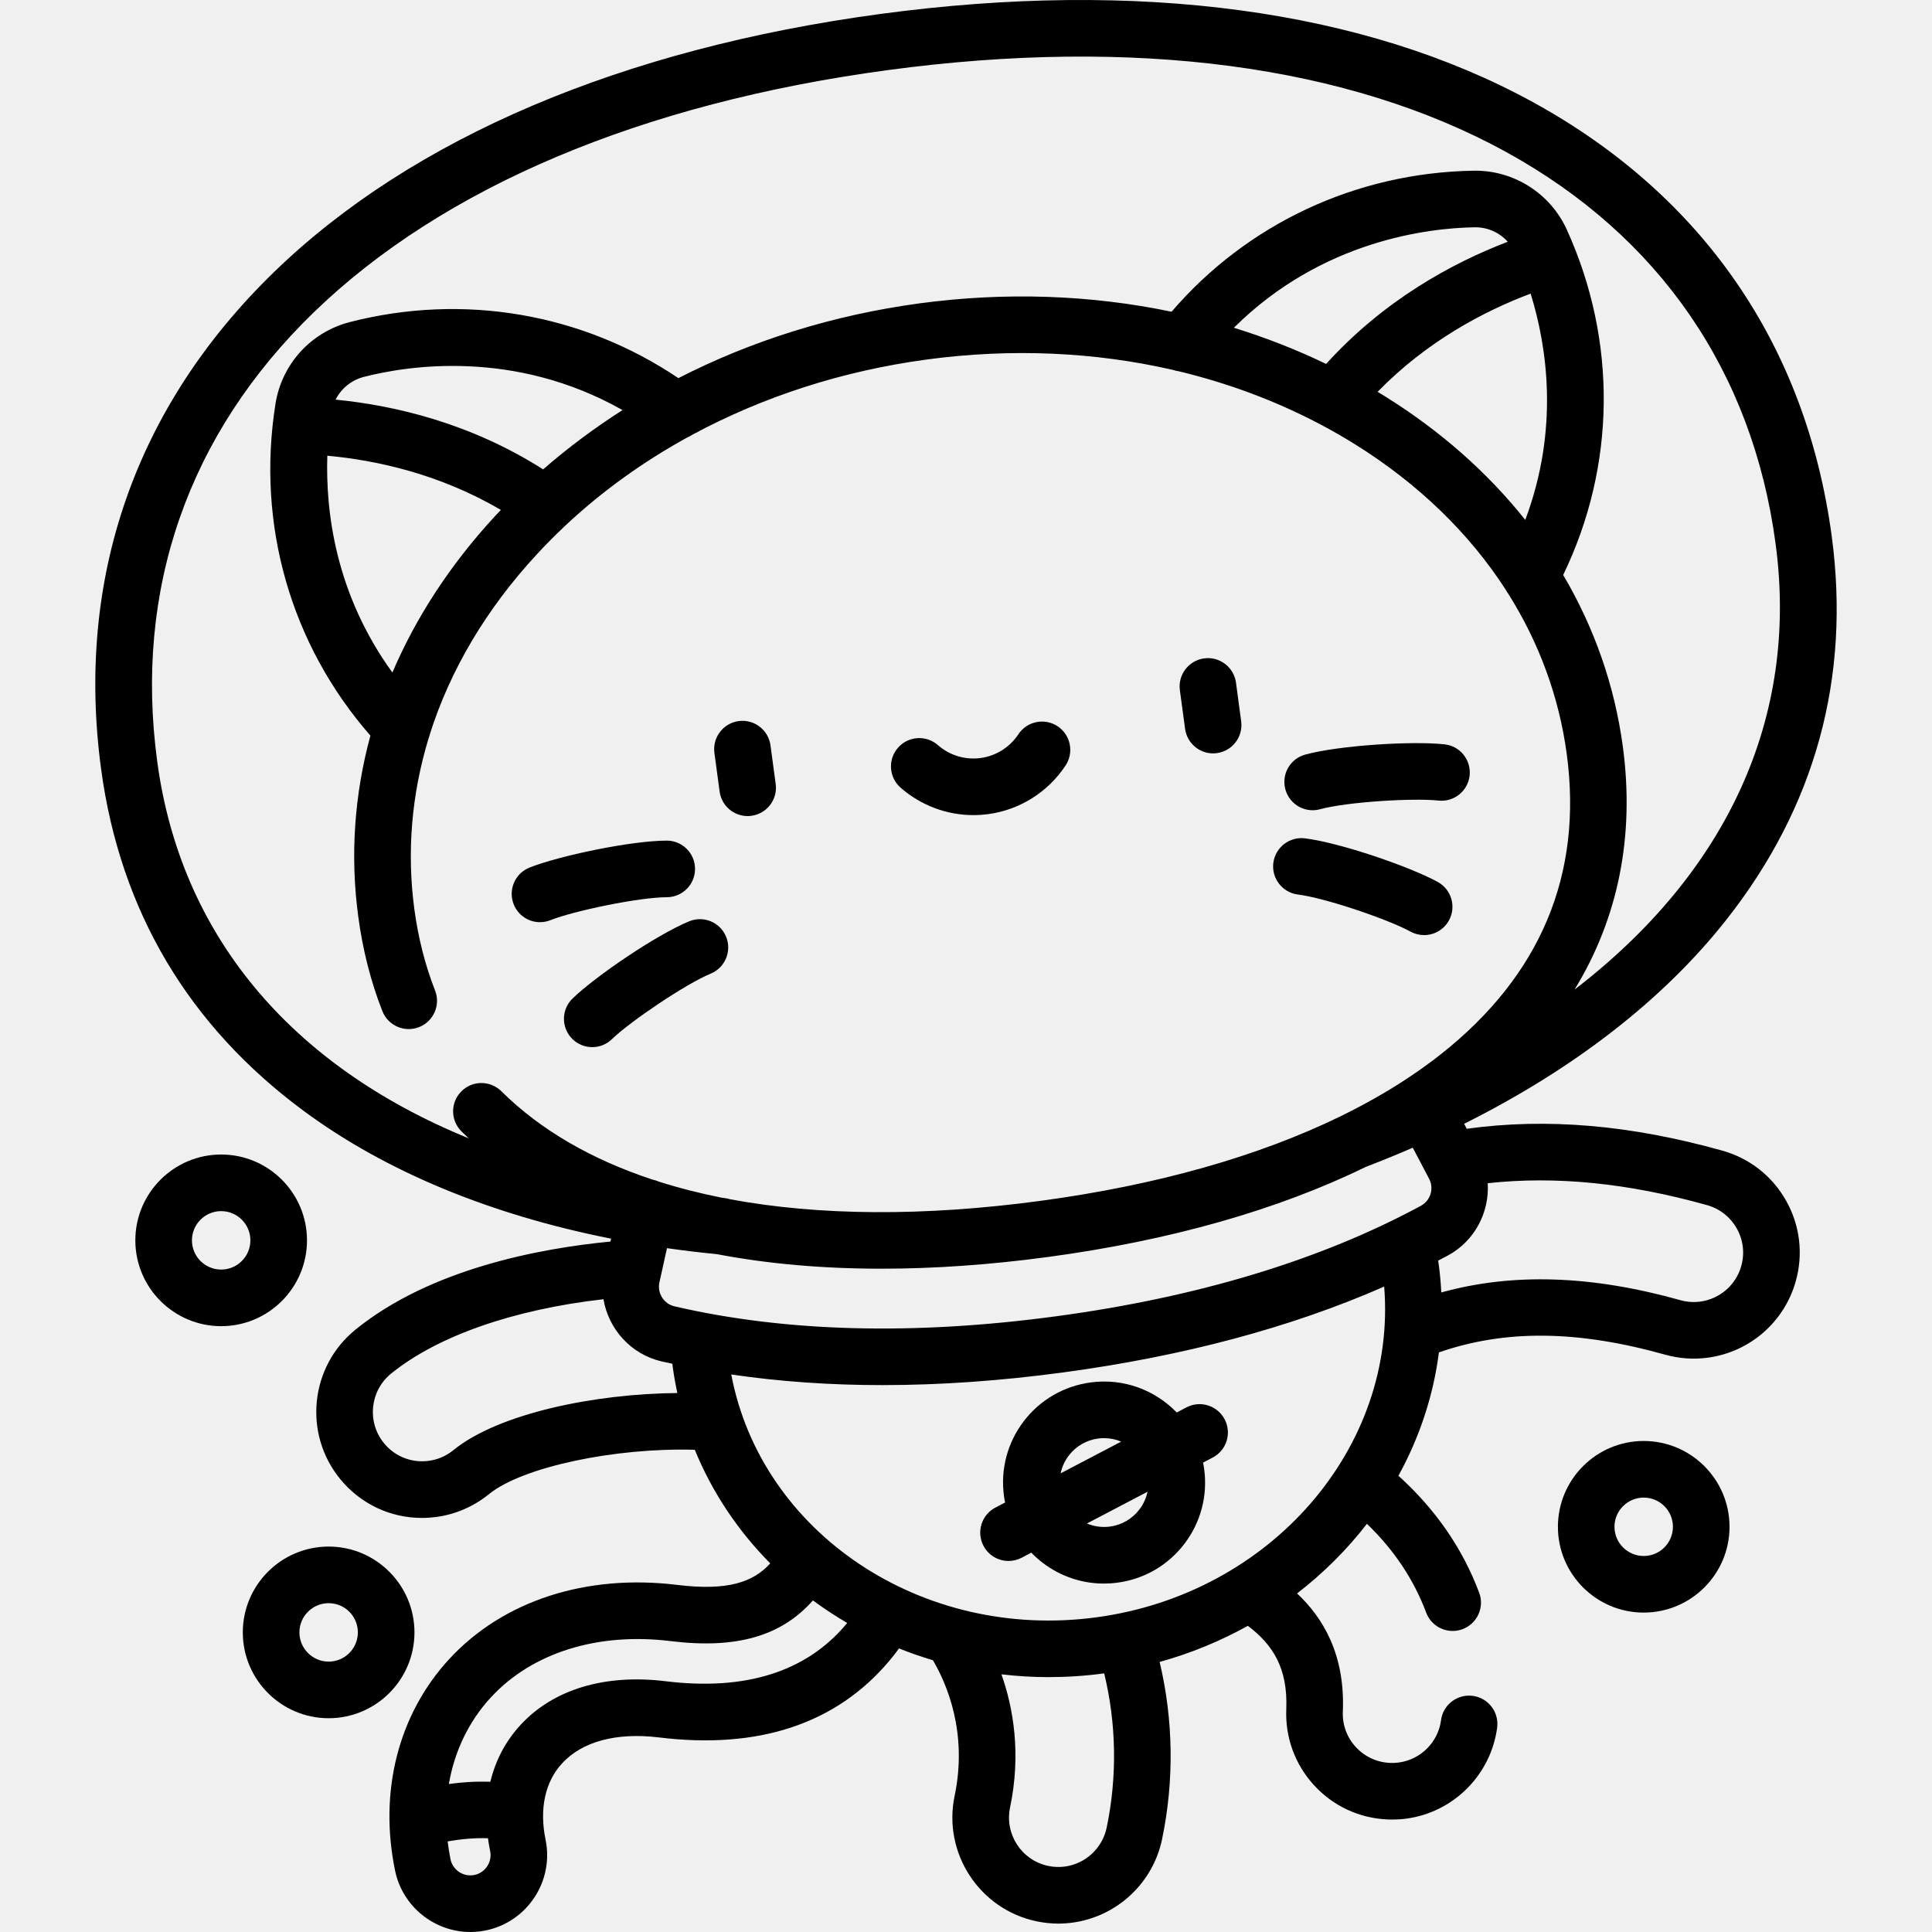
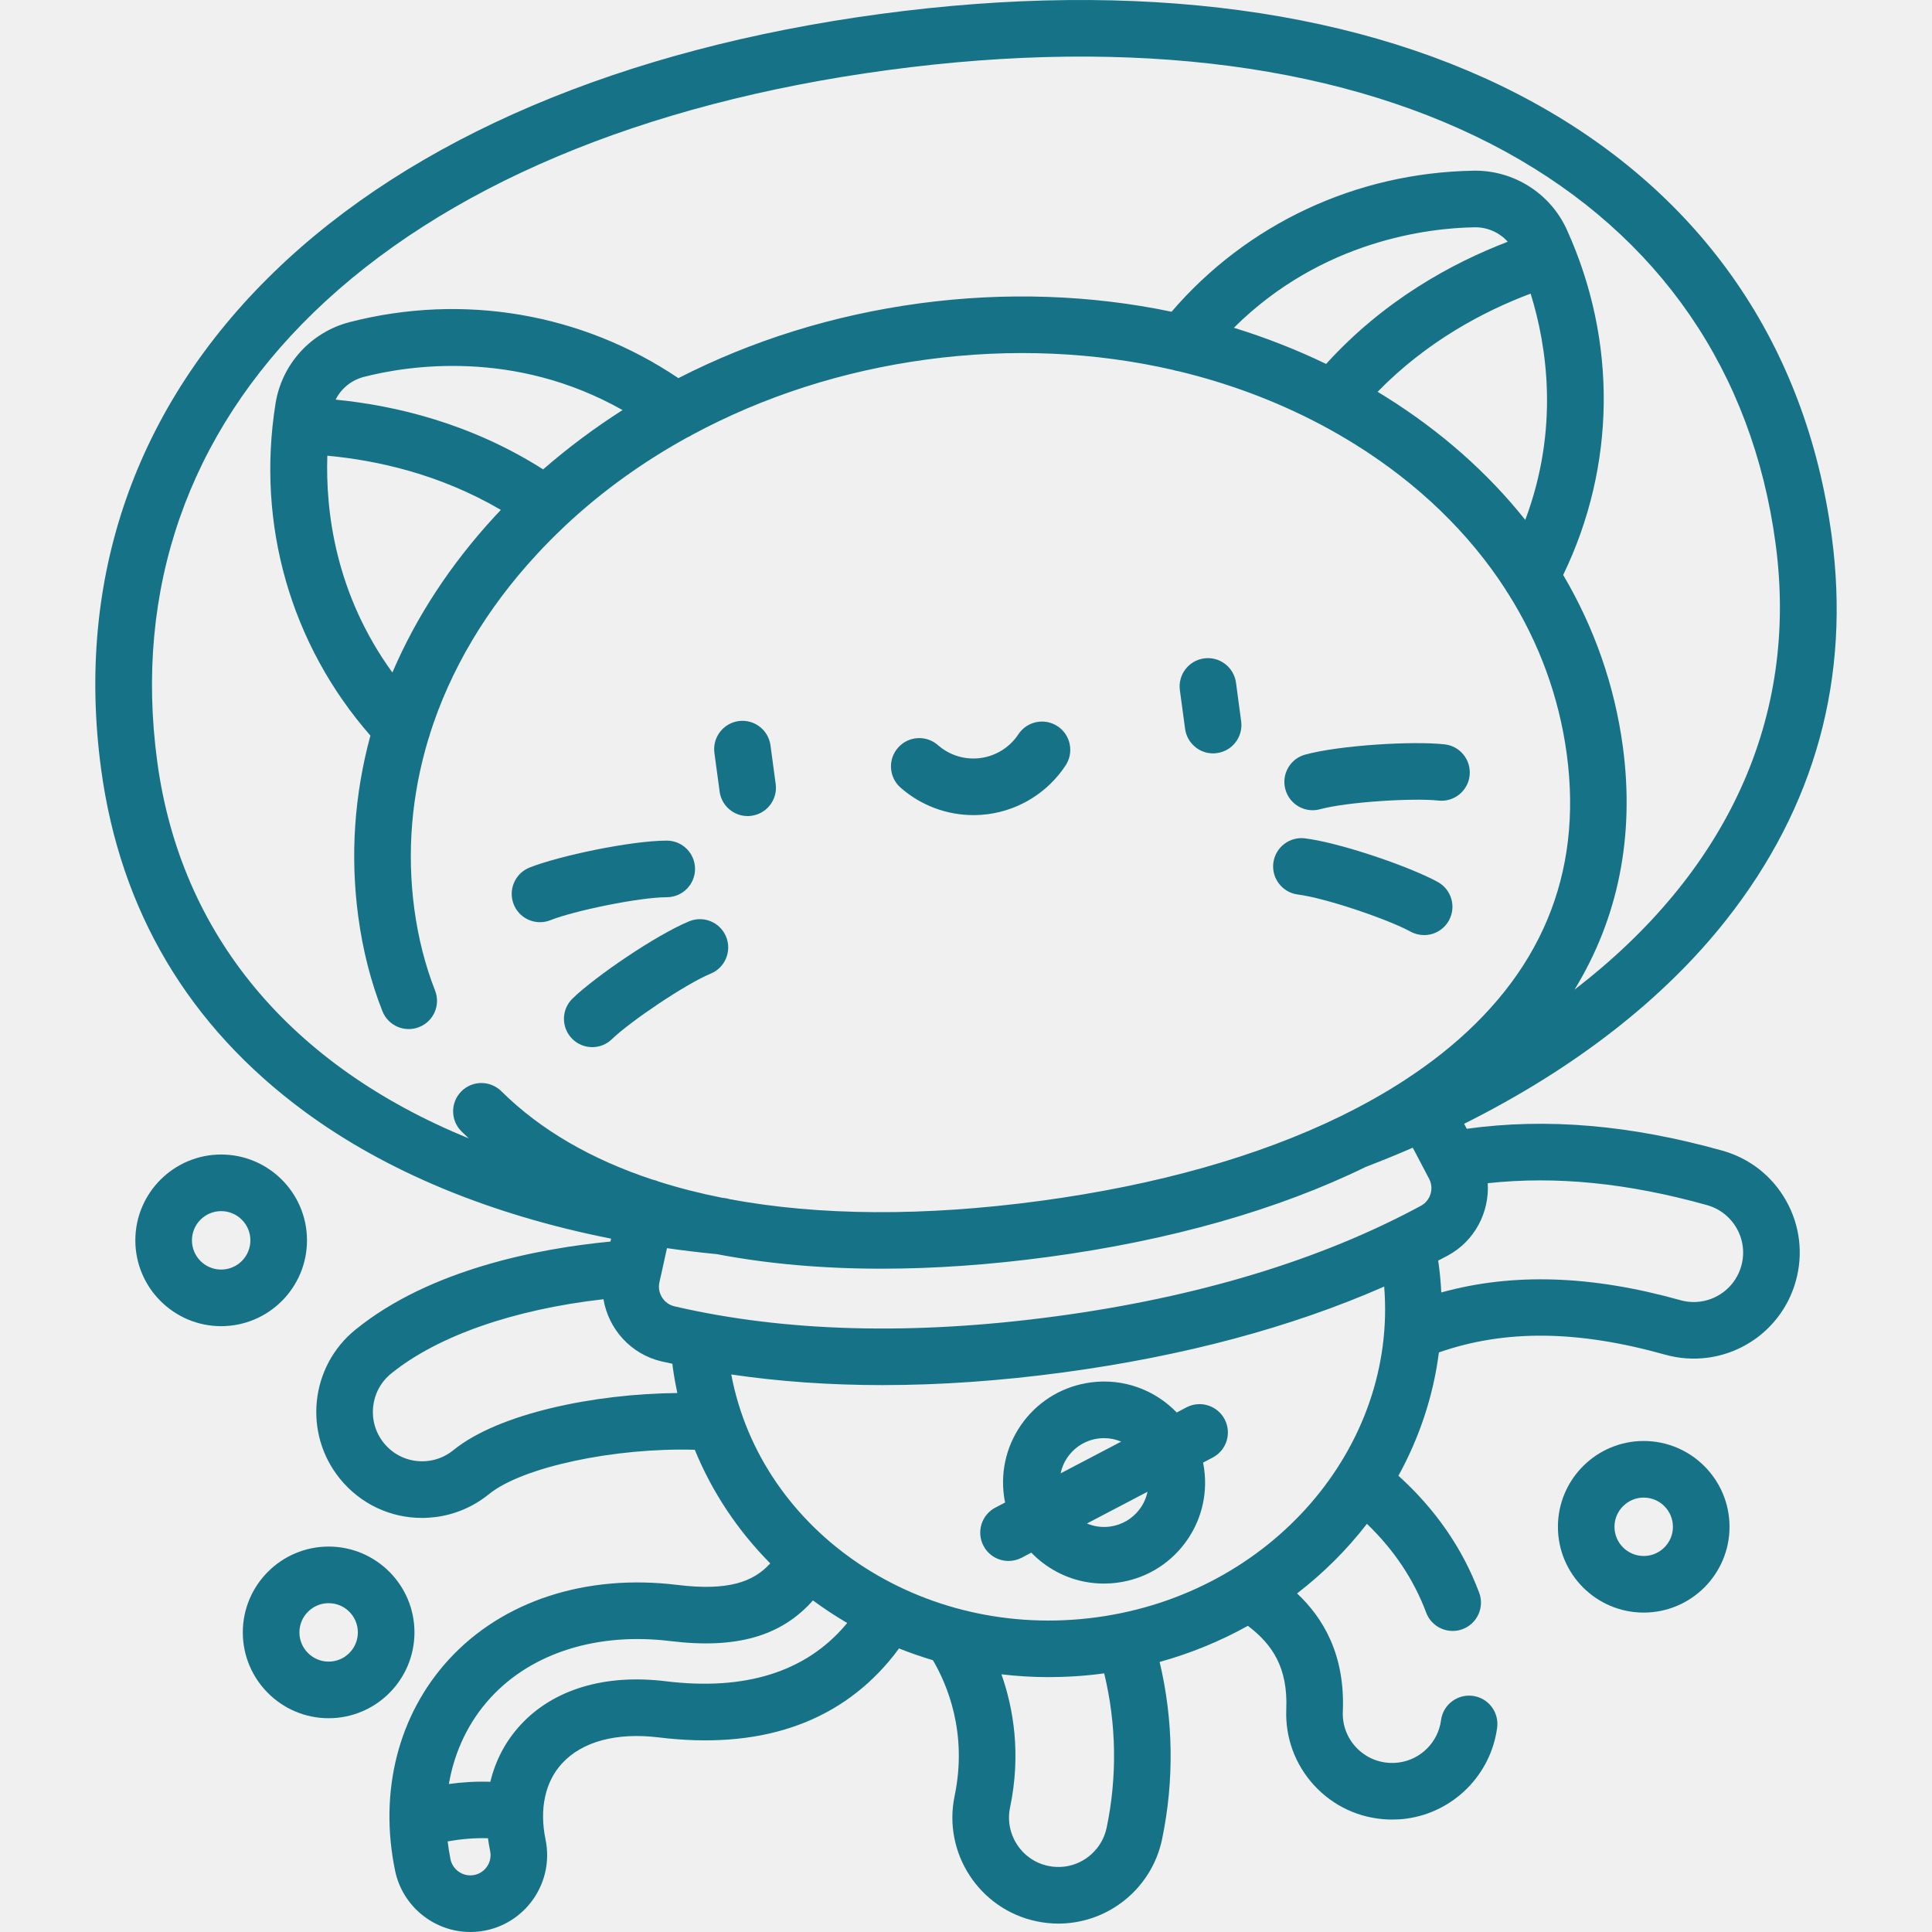
<svg xmlns="http://www.w3.org/2000/svg" width="40" height="40" viewBox="0 0 40 40" fill="none">
  <g clip-path="url(#clip0)">
-     <path d="M27.177 16.775C27.228 16.775 27.279 16.768 27.331 16.754C27.889 16.602 29.267 16.518 29.779 16.575C30.101 16.611 30.391 16.379 30.427 16.058C30.462 15.736 30.231 15.446 29.909 15.411C29.258 15.338 27.742 15.428 27.023 15.623C26.711 15.708 26.527 16.03 26.612 16.342C26.683 16.603 26.919 16.775 27.177 16.775Z" fill="black" />
-     <path d="M34.031 29.834C33.051 29.834 32.255 30.631 32.255 31.611C32.255 32.59 33.051 33.387 34.031 33.387C35.011 33.387 35.808 32.59 35.808 31.611C35.808 30.631 35.011 29.834 34.031 29.834ZM34.031 32.215C33.698 32.215 33.426 31.944 33.426 31.61C33.426 31.277 33.698 31.006 34.031 31.006C34.365 31.006 34.636 31.277 34.636 31.61C34.636 31.944 34.365 32.215 34.031 32.215Z" fill="black" />
-     <path d="M6.804 32.02C5.824 32.02 5.027 32.817 5.027 33.797C5.027 34.777 5.825 35.574 6.804 35.574C7.784 35.574 8.581 34.777 8.581 33.797C8.581 32.817 7.784 32.02 6.804 32.02ZM6.804 34.402C6.471 34.402 6.199 34.13 6.199 33.797C6.199 33.463 6.471 33.192 6.804 33.192C7.138 33.192 7.409 33.463 7.409 33.797C7.409 34.13 7.138 34.402 6.804 34.402Z" fill="black" />
-     <path d="M6.356 25.68C6.356 24.7 5.559 23.903 4.579 23.903C3.599 23.903 2.802 24.7 2.802 25.68C2.802 26.66 3.599 27.457 4.579 27.457C5.559 27.457 6.356 26.66 6.356 25.68ZM4.579 26.285C4.245 26.285 3.974 26.014 3.974 25.68C3.974 25.346 4.245 25.075 4.579 25.075C4.912 25.075 5.184 25.346 5.184 25.68C5.184 26.014 4.912 26.285 4.579 26.285Z" fill="black" />
-     <path d="M18.646 16.308C19.066 16.676 19.603 16.876 20.154 16.876C20.256 16.876 20.357 16.869 20.459 16.856C21.114 16.767 21.698 16.4 22.062 15.848C22.24 15.578 22.166 15.214 21.896 15.036C21.626 14.858 21.262 14.932 21.084 15.203C20.906 15.472 20.621 15.651 20.302 15.694C19.984 15.737 19.661 15.64 19.419 15.427C19.175 15.213 18.805 15.238 18.592 15.481C18.378 15.724 18.403 16.095 18.646 16.308Z" fill="black" />
-     <path d="M15.032 19.391C14.908 19.093 14.566 18.951 14.267 19.075C13.579 19.36 12.325 20.217 11.854 20.673C11.622 20.898 11.616 21.269 11.841 21.502C11.956 21.62 12.109 21.68 12.262 21.68C12.409 21.68 12.556 21.625 12.67 21.514C13.04 21.155 14.182 20.379 14.716 20.157C15.015 20.033 15.156 19.69 15.032 19.391Z" fill="black" />
-     <path d="M26.871 18.52C27.445 18.592 28.751 19.039 29.203 19.288C29.293 19.337 29.389 19.36 29.485 19.36C29.692 19.36 29.892 19.25 29.999 19.056C30.155 18.772 30.051 18.416 29.767 18.26C29.193 17.945 27.757 17.45 27.018 17.357C26.698 17.317 26.404 17.544 26.363 17.865C26.323 18.186 26.55 18.479 26.871 18.52Z" fill="black" />
-     <path d="M35.66 23.823C33.758 23.29 32.022 23.142 30.368 23.37L30.313 23.267C32.587 22.131 34.441 20.694 35.741 19.044C37.584 16.706 38.318 14.032 37.923 11.095C37.391 7.148 35.253 4.043 31.74 2.116C28.249 0.2 23.576 -0.431 18.227 0.289C12.879 1.01 8.54 2.855 5.68 5.626C2.802 8.414 1.562 11.975 2.093 15.921C2.489 18.858 3.904 21.243 6.301 23.01C7.991 24.256 10.159 25.152 12.652 25.645L12.639 25.705C11.183 25.845 8.909 26.268 7.357 27.531C6.418 28.294 6.276 29.678 7.039 30.617C7.461 31.136 8.079 31.427 8.735 31.427C8.835 31.427 8.935 31.42 9.035 31.407C9.434 31.353 9.811 31.189 10.124 30.934C10.818 30.37 12.736 29.968 14.385 30.016C14.746 30.901 15.281 31.695 15.947 32.368C15.598 32.754 15.072 32.942 14.024 32.814C12.134 32.582 10.411 33.143 9.298 34.352C8.248 35.493 7.84 37.089 8.18 38.731C8.334 39.476 8.996 40 9.738 40C9.808 40 9.878 39.995 9.949 39.986C9.986 39.981 10.023 39.974 10.06 39.967C10.918 39.789 11.473 38.946 11.295 38.087C11.164 37.451 11.285 36.89 11.638 36.508C12.055 36.055 12.765 35.865 13.638 35.971C15.7 36.224 17.303 35.694 18.403 34.397C18.476 34.312 18.545 34.222 18.613 34.129C18.842 34.221 19.076 34.302 19.315 34.373C19.606 34.868 20.038 35.873 19.764 37.184C19.517 38.367 20.279 39.532 21.463 39.779C21.612 39.81 21.762 39.826 21.913 39.826C22.01 39.826 22.108 39.819 22.204 39.806C23.124 39.682 23.869 38.989 24.059 38.081C24.313 36.864 24.294 35.608 24.009 34.409C24.657 34.229 25.27 33.975 25.836 33.661C26.349 34.05 26.666 34.533 26.631 35.388C26.607 35.974 26.812 36.533 27.209 36.965C27.605 37.395 28.146 37.646 28.732 37.67C28.762 37.672 28.793 37.672 28.823 37.672C28.922 37.672 29.02 37.666 29.117 37.653C30.094 37.521 30.867 36.746 30.997 35.769C31.039 35.448 30.814 35.154 30.493 35.111C30.172 35.069 29.877 35.294 29.835 35.615C29.775 36.07 29.415 36.43 28.961 36.491C28.901 36.499 28.841 36.502 28.78 36.499C28.508 36.488 28.256 36.371 28.071 36.171C27.886 35.97 27.79 35.709 27.802 35.437C27.851 34.247 27.388 33.493 26.855 32.99C27.402 32.568 27.888 32.083 28.301 31.549C28.86 32.087 29.271 32.703 29.527 33.386C29.615 33.622 29.838 33.767 30.076 33.767C30.144 33.767 30.213 33.755 30.281 33.73C30.584 33.616 30.738 33.279 30.625 32.976C30.282 32.06 29.721 31.248 28.953 30.554C29.387 29.764 29.676 28.901 29.791 28C31.164 27.523 32.663 27.539 34.475 28.047C34.766 28.128 35.063 28.149 35.36 28.109C36.228 27.992 36.943 27.371 37.179 26.527C37.338 25.963 37.267 25.371 36.98 24.86C36.693 24.349 36.224 23.981 35.66 23.823ZM10.38 22.593C10.15 22.365 9.779 22.366 9.551 22.596C9.323 22.826 9.325 23.197 9.555 23.425C9.604 23.473 9.654 23.521 9.704 23.568C6.018 22.063 3.739 19.362 3.255 15.765C2.775 12.202 3.896 8.987 6.495 6.468C9.174 3.872 13.285 2.137 18.384 1.451C23.483 0.764 27.906 1.349 31.176 3.143C34.35 4.885 36.282 7.688 36.761 11.252C37.246 14.852 35.76 18.061 32.599 20.489C33.504 19.011 33.848 17.31 33.599 15.456C33.428 14.191 33.008 12.995 32.364 11.904C33.454 9.649 33.487 7.064 32.44 4.756C32.097 4 31.336 3.52 30.509 3.534C28.077 3.575 25.819 4.634 24.256 6.454C22.586 6.105 20.817 6.041 19.035 6.281C17.252 6.522 15.563 7.051 14.045 7.829C12.056 6.488 9.599 6.063 7.243 6.668C6.438 6.875 5.834 7.538 5.704 8.358C5.305 10.86 6.02 13.345 7.669 15.23C7.336 16.453 7.247 17.718 7.418 18.982C7.511 19.674 7.679 20.331 7.917 20.935C8.036 21.236 8.376 21.384 8.677 21.265C8.978 21.147 9.126 20.806 9.007 20.505C8.804 19.989 8.66 19.424 8.579 18.826C8.419 17.639 8.522 16.449 8.869 15.301C8.882 15.269 8.892 15.236 8.899 15.203C9.317 13.881 10.06 12.618 11.107 11.485C11.29 11.286 11.48 11.094 11.678 10.908C11.685 10.902 11.691 10.895 11.698 10.888C12.451 10.181 13.303 9.567 14.231 9.056C14.266 9.042 14.3 9.023 14.332 9.002C15.795 8.213 17.443 7.678 19.191 7.443C20.94 7.207 22.671 7.287 24.291 7.66C24.327 7.673 24.364 7.681 24.402 7.686C25.425 7.932 26.403 8.296 27.311 8.773C27.317 8.777 27.323 8.779 27.329 8.782C27.577 8.913 27.82 9.053 28.058 9.201C29.366 10.017 30.418 11.039 31.17 12.203C31.186 12.233 31.204 12.262 31.225 12.29C31.864 13.304 32.278 14.425 32.438 15.612C32.773 18.104 31.897 20.194 29.834 21.825C29.605 22.006 29.362 22.179 29.107 22.347C29.103 22.349 29.099 22.352 29.095 22.355C28.695 22.616 28.264 22.86 27.803 23.087C27.79 23.093 27.778 23.1 27.766 23.106C26.06 23.94 23.951 24.538 21.538 24.863C19.123 25.188 16.956 25.171 15.114 24.829C15.074 24.816 15.032 24.807 14.989 24.803C14.978 24.802 14.968 24.801 14.957 24.8C14.495 24.708 14.055 24.596 13.637 24.463C13.601 24.447 13.563 24.434 13.522 24.425C13.518 24.424 13.514 24.424 13.511 24.423C12.242 24.004 11.185 23.391 10.38 22.593ZM31.69 6.079C32.03 7.174 32.287 8.878 31.579 10.764C30.804 9.79 29.83 8.925 28.677 8.207C28.626 8.175 28.574 8.144 28.522 8.112C29.543 7.065 30.72 6.444 31.69 6.079ZM27.456 7.535C26.843 7.239 26.204 6.989 25.546 6.786C27.374 4.969 29.592 4.721 30.528 4.706C30.793 4.7 31.043 4.813 31.217 5.005C30.059 5.448 28.651 6.217 27.456 7.535ZM6.948 8.274C7.064 8.044 7.275 7.87 7.534 7.803C8.441 7.57 10.645 7.222 12.889 8.49C12.308 8.861 11.758 9.271 11.245 9.718C9.744 8.763 8.182 8.395 6.948 8.274ZM10.37 10.557C10.328 10.601 10.286 10.645 10.245 10.69C9.324 11.688 8.613 12.779 8.124 13.924C6.941 12.293 6.739 10.581 6.777 9.435C7.809 9.53 9.108 9.818 10.37 10.557ZM9.385 30.025C9.239 30.144 9.064 30.22 8.878 30.245C8.522 30.293 8.174 30.156 7.948 29.877C7.593 29.44 7.659 28.796 8.096 28.44C9.056 27.66 10.635 27.11 12.494 26.899C12.597 27.513 13.058 28.038 13.699 28.187C13.772 28.204 13.847 28.219 13.921 28.235C13.924 28.258 13.926 28.282 13.929 28.306C13.953 28.487 13.986 28.665 14.024 28.841C12.329 28.855 10.33 29.257 9.385 30.025ZM9.822 38.819C9.812 38.821 9.802 38.823 9.792 38.824C9.576 38.853 9.372 38.708 9.327 38.494C9.302 38.37 9.283 38.247 9.268 38.124C9.534 38.077 9.824 38.049 10.103 38.059C10.115 38.147 10.129 38.235 10.148 38.324C10.194 38.551 10.048 38.773 9.822 38.819ZM17.509 33.64C16.681 34.617 15.426 35.01 13.78 34.808C12.522 34.654 11.455 34.976 10.776 35.714C10.468 36.048 10.258 36.447 10.152 36.89C9.846 36.878 9.551 36.9 9.293 36.936C9.41 36.259 9.703 35.642 10.16 35.146C11.014 34.218 12.371 33.792 13.882 33.977C15.236 34.143 16.172 33.881 16.831 33.135C17.058 33.303 17.295 33.458 17.54 33.602C17.529 33.614 17.52 33.627 17.509 33.64ZM22.912 37.841C22.823 38.264 22.476 38.587 22.048 38.645C21.934 38.66 21.817 38.656 21.703 38.632C21.151 38.517 20.797 37.975 20.912 37.423C21.144 36.312 20.981 35.367 20.734 34.665C21.054 34.703 21.379 34.723 21.709 34.723C22.086 34.723 22.47 34.698 22.855 34.646C22.857 34.646 22.859 34.645 22.861 34.645C23.114 35.687 23.133 36.782 22.912 37.841ZM22.699 33.485C19.079 33.973 15.76 31.735 15.14 28.457C16.132 28.603 17.174 28.677 18.265 28.677C19.46 28.677 20.713 28.59 22.016 28.414C24.508 28.078 26.735 27.482 28.658 26.637C28.927 29.962 26.318 32.997 22.699 33.485ZM29.419 24.964C27.346 26.086 24.802 26.857 21.86 27.253C18.917 27.649 16.26 27.579 13.964 27.046C13.743 26.994 13.604 26.772 13.652 26.551L13.688 26.39C13.688 26.389 13.688 26.388 13.689 26.387L13.809 25.842C14.148 25.89 14.493 25.932 14.842 25.966C15.891 26.166 17.031 26.267 18.252 26.267C19.339 26.267 20.49 26.187 21.694 26.025C24.226 25.684 26.456 25.049 28.278 24.159C28.608 24.032 28.933 23.9 29.25 23.762L29.524 24.283C29.525 24.284 29.526 24.285 29.526 24.287L29.588 24.405C29.694 24.605 29.618 24.856 29.419 24.964ZM36.051 26.211C35.941 26.604 35.608 26.893 35.203 26.948C35.066 26.966 34.927 26.957 34.792 26.919C32.947 26.402 31.319 26.349 29.84 26.759C29.831 26.564 29.813 26.367 29.786 26.169C29.783 26.146 29.779 26.123 29.775 26.1C29.842 26.064 29.91 26.03 29.977 25.994C30.535 25.692 30.839 25.096 30.802 24.497C32.214 24.343 33.706 24.493 35.343 24.951C35.606 25.025 35.824 25.197 35.958 25.434C36.092 25.672 36.125 25.948 36.051 26.211Z" fill="black" />
-     <path d="M24.564 29.138L24.363 29.244C23.917 28.781 23.264 28.529 22.579 28.622C22.026 28.697 21.534 28.982 21.195 29.426C20.857 29.87 20.711 30.42 20.786 30.974C20.792 31.019 20.8 31.064 20.809 31.108L20.608 31.213C20.322 31.363 20.211 31.717 20.362 32.004C20.466 32.204 20.67 32.318 20.881 32.318C20.973 32.318 21.066 32.296 21.153 32.251L21.352 32.146C21.426 32.222 21.505 32.293 21.59 32.358C21.959 32.638 22.399 32.786 22.854 32.786C22.948 32.786 23.043 32.78 23.138 32.767C23.691 32.693 24.183 32.407 24.522 31.963C24.86 31.519 25.006 30.969 24.931 30.416C24.925 30.37 24.917 30.326 24.908 30.282L25.109 30.176C25.395 30.026 25.506 29.672 25.355 29.385C25.205 29.099 24.851 28.988 24.564 29.138ZM22.127 30.137C22.276 29.942 22.492 29.816 22.736 29.783C22.777 29.778 22.818 29.775 22.859 29.775C22.983 29.775 23.103 29.801 23.213 29.847L21.959 30.504C21.987 30.372 22.043 30.247 22.127 30.137ZM23.59 31.252C23.441 31.447 23.225 31.573 22.981 31.606C22.816 31.628 22.653 31.605 22.504 31.542L23.758 30.885C23.73 31.017 23.674 31.142 23.59 31.252Z" fill="black" />
-     <path d="M14.39 17.988C14.389 17.665 14.127 17.404 13.804 17.404H13.802C13.058 17.406 11.572 17.72 10.963 17.962C10.663 18.082 10.516 18.423 10.636 18.724C10.727 18.953 10.947 19.093 11.18 19.093C11.252 19.093 11.326 19.079 11.397 19.051C11.876 18.86 13.227 18.577 13.805 18.576C14.129 18.575 14.391 18.312 14.39 17.988Z" fill="black" />
-     <path d="M24.536 15.09C24.576 15.384 24.827 15.598 25.116 15.598C25.142 15.598 25.168 15.596 25.195 15.592C25.515 15.549 25.74 15.254 25.697 14.934L25.59 14.134C25.546 13.813 25.251 13.588 24.931 13.631C24.61 13.674 24.385 13.969 24.428 14.29L24.536 15.09Z" fill="black" />
-     <path d="M14.899 16.388C14.938 16.682 15.19 16.896 15.479 16.896C15.505 16.896 15.531 16.894 15.558 16.89C15.878 16.847 16.103 16.552 16.06 16.232L15.952 15.432C15.909 15.111 15.614 14.886 15.293 14.929C14.973 14.973 14.748 15.268 14.791 15.588L14.899 16.388Z" fill="black" />
+     <path d="M27.177 16.775C27.228 16.775 27.279 16.768 27.331 16.754C27.889 16.602 29.267 16.518 29.779 16.575C30.101 16.611 30.391 16.379 30.427 16.058C30.462 15.736 30.231 15.446 29.909 15.411C29.258 15.338 27.742 15.428 27.023 15.623C26.711 15.708 26.527 16.03 26.612 16.342C26.683 16.603 26.919 16.775 27.177 16.775Z" fill="#167387" />
+     <path d="M34.031 29.834C33.051 29.834 32.255 30.631 32.255 31.611C32.255 32.59 33.051 33.387 34.031 33.387C35.011 33.387 35.808 32.59 35.808 31.611C35.808 30.631 35.011 29.834 34.031 29.834ZM34.031 32.215C33.698 32.215 33.426 31.944 33.426 31.611C33.426 31.277 33.698 31.006 34.031 31.006C34.365 31.006 34.636 31.277 34.636 31.611C34.636 31.944 34.365 32.215 34.031 32.215Z" fill="#167387" />
+     <path d="M6.804 32.02C5.824 32.02 5.027 32.817 5.027 33.797C5.027 34.777 5.825 35.574 6.804 35.574C7.784 35.574 8.581 34.777 8.581 33.797C8.581 32.817 7.784 32.02 6.804 32.02ZM6.804 34.402C6.471 34.402 6.199 34.13 6.199 33.797C6.199 33.463 6.471 33.192 6.804 33.192C7.138 33.192 7.409 33.463 7.409 33.797C7.409 34.13 7.138 34.402 6.804 34.402Z" fill="#167387" />
+     <path d="M6.356 25.68C6.356 24.7 5.559 23.903 4.579 23.903C3.599 23.903 2.802 24.7 2.802 25.68C2.802 26.66 3.599 27.457 4.579 27.457C5.559 27.457 6.356 26.66 6.356 25.68ZM4.579 26.285C4.245 26.285 3.974 26.014 3.974 25.68C3.974 25.346 4.245 25.075 4.579 25.075C4.912 25.075 5.184 25.346 5.184 25.68C5.184 26.014 4.912 26.285 4.579 26.285Z" fill="#167387" />
+     <path d="M18.646 16.308C19.066 16.677 19.603 16.876 20.154 16.876C20.256 16.876 20.357 16.869 20.459 16.856C21.114 16.767 21.698 16.4 22.062 15.848C22.24 15.578 22.166 15.214 21.896 15.036C21.626 14.858 21.262 14.932 21.084 15.203C20.906 15.472 20.621 15.651 20.302 15.694C19.984 15.737 19.661 15.64 19.419 15.427C19.175 15.213 18.805 15.238 18.592 15.481C18.378 15.724 18.403 16.095 18.646 16.308Z" fill="#167387" />
+     <path d="M15.032 19.391C14.908 19.093 14.566 18.951 14.267 19.075C13.579 19.36 12.325 20.217 11.854 20.673C11.622 20.898 11.616 21.269 11.841 21.502C11.956 21.62 12.109 21.68 12.262 21.68C12.409 21.68 12.556 21.625 12.67 21.514C13.04 21.155 14.182 20.379 14.716 20.157C15.015 20.033 15.156 19.69 15.032 19.391Z" fill="#167387" />
+     <path d="M26.871 18.52C27.445 18.592 28.751 19.039 29.203 19.288C29.293 19.337 29.389 19.36 29.485 19.36C29.692 19.36 29.892 19.25 29.999 19.056C30.155 18.772 30.051 18.416 29.767 18.26C29.193 17.945 27.757 17.45 27.018 17.357C26.698 17.317 26.404 17.544 26.363 17.865C26.323 18.186 26.55 18.479 26.871 18.52Z" fill="#167387" />
+     <path d="M35.66 23.823C33.758 23.29 32.022 23.142 30.368 23.37L30.313 23.267C32.587 22.131 34.441 20.694 35.741 19.044C37.584 16.706 38.318 14.032 37.923 11.095C37.391 7.148 35.253 4.043 31.74 2.116C28.249 0.2 23.576 -0.431 18.227 0.289C12.879 1.01 8.54 2.855 5.68 5.626C2.802 8.415 1.562 11.975 2.093 15.921C2.489 18.858 3.904 21.243 6.301 23.01C7.991 24.256 10.159 25.152 12.652 25.645L12.639 25.705C11.183 25.845 8.909 26.268 7.357 27.531C6.418 28.294 6.276 29.678 7.039 30.617C7.461 31.136 8.079 31.427 8.735 31.427C8.835 31.427 8.935 31.42 9.035 31.407C9.434 31.353 9.811 31.189 10.124 30.934C10.818 30.37 12.736 29.968 14.385 30.016C14.746 30.901 15.281 31.695 15.947 32.368C15.598 32.754 15.072 32.942 14.024 32.814C12.134 32.582 10.411 33.143 9.298 34.352C8.248 35.493 7.84 37.089 8.18 38.731C8.334 39.476 8.996 40 9.738 40C9.808 40 9.878 39.995 9.949 39.986C9.986 39.981 10.023 39.974 10.06 39.967C10.918 39.789 11.473 38.946 11.295 38.087C11.164 37.451 11.285 36.89 11.638 36.508C12.055 36.055 12.765 35.865 13.638 35.971C15.7 36.224 17.303 35.694 18.403 34.397C18.476 34.312 18.545 34.222 18.613 34.129C18.842 34.221 19.076 34.302 19.315 34.373C19.606 34.868 20.038 35.873 19.764 37.184C19.517 38.367 20.279 39.532 21.463 39.779C21.612 39.81 21.762 39.826 21.913 39.826C22.01 39.826 22.108 39.819 22.204 39.806C23.124 39.682 23.869 38.989 24.059 38.081C24.313 36.865 24.294 35.608 24.009 34.409C24.657 34.229 25.27 33.976 25.836 33.661C26.349 34.05 26.666 34.533 26.631 35.388C26.607 35.974 26.812 36.533 27.209 36.965C27.605 37.395 28.146 37.646 28.732 37.67C28.762 37.672 28.793 37.672 28.823 37.672C28.922 37.672 29.02 37.666 29.117 37.653C30.094 37.521 30.867 36.746 30.997 35.769C31.039 35.448 30.814 35.154 30.493 35.111C30.172 35.069 29.877 35.294 29.835 35.615C29.775 36.07 29.415 36.43 28.961 36.491C28.901 36.499 28.841 36.502 28.78 36.499C28.508 36.488 28.256 36.371 28.071 36.171C27.886 35.97 27.79 35.709 27.802 35.437C27.851 34.247 27.388 33.493 26.855 32.99C27.402 32.569 27.888 32.083 28.301 31.549C28.86 32.087 29.271 32.703 29.527 33.386C29.615 33.622 29.838 33.767 30.076 33.767C30.144 33.767 30.213 33.755 30.281 33.73C30.584 33.616 30.738 33.279 30.625 32.976C30.282 32.06 29.721 31.248 28.953 30.554C29.387 29.764 29.676 28.901 29.791 28C31.164 27.523 32.663 27.539 34.475 28.047C34.766 28.128 35.063 28.149 35.36 28.109C36.228 27.992 36.943 27.371 37.179 26.527C37.338 25.963 37.267 25.371 36.98 24.86C36.693 24.349 36.224 23.981 35.66 23.823ZM10.38 22.593C10.15 22.365 9.779 22.366 9.551 22.596C9.323 22.826 9.325 23.197 9.555 23.425C9.604 23.473 9.654 23.521 9.704 23.568C6.018 22.063 3.739 19.362 3.255 15.765C2.775 12.202 3.896 8.987 6.495 6.468C9.174 3.872 13.285 2.137 18.384 1.451C23.483 0.764 27.906 1.349 31.176 3.143C34.35 4.885 36.282 7.688 36.761 11.252C37.246 14.852 35.76 18.061 32.599 20.489C33.504 19.011 33.848 17.31 33.599 15.456C33.428 14.191 33.008 12.995 32.364 11.904C33.454 9.649 33.487 7.064 32.44 4.756C32.097 4 31.336 3.52 30.509 3.534C28.077 3.575 25.819 4.634 24.256 6.454C22.586 6.105 20.817 6.041 19.035 6.281C17.252 6.522 15.563 7.051 14.045 7.829C12.056 6.488 9.599 6.063 7.243 6.668C6.438 6.875 5.834 7.538 5.704 8.358C5.305 10.86 6.02 13.345 7.669 15.23C7.336 16.453 7.247 17.718 7.418 18.982C7.511 19.674 7.679 20.331 7.917 20.935C8.036 21.236 8.376 21.384 8.677 21.265C8.978 21.147 9.126 20.807 9.007 20.506C8.804 19.989 8.66 19.424 8.579 18.826C8.419 17.639 8.522 16.449 8.869 15.301C8.882 15.269 8.892 15.236 8.899 15.203C9.317 13.881 10.06 12.618 11.107 11.485C11.29 11.286 11.48 11.094 11.678 10.908C11.685 10.902 11.691 10.895 11.698 10.888C12.451 10.181 13.303 9.567 14.231 9.056C14.266 9.042 14.3 9.023 14.332 9.002C15.795 8.213 17.443 7.678 19.191 7.443C20.94 7.207 22.671 7.287 24.291 7.66C24.327 7.673 24.364 7.681 24.402 7.686C25.425 7.932 26.403 8.296 27.311 8.773C27.317 8.777 27.323 8.779 27.329 8.782C27.577 8.913 27.82 9.053 28.058 9.201C29.366 10.017 30.418 11.039 31.17 12.203C31.186 12.233 31.204 12.262 31.225 12.29C31.864 13.304 32.278 14.425 32.438 15.612C32.773 18.104 31.897 20.194 29.834 21.825C29.605 22.006 29.362 22.179 29.107 22.347C29.103 22.349 29.099 22.352 29.095 22.355C28.695 22.616 28.264 22.86 27.803 23.087C27.79 23.093 27.778 23.1 27.766 23.106C26.06 23.94 23.951 24.538 21.538 24.863C19.123 25.188 16.956 25.171 15.114 24.829C15.074 24.816 15.032 24.807 14.989 24.803C14.978 24.802 14.968 24.801 14.957 24.8C14.495 24.708 14.055 24.596 13.637 24.463C13.601 24.447 13.563 24.434 13.522 24.425C13.518 24.424 13.514 24.424 13.511 24.423C12.242 24.004 11.185 23.391 10.38 22.593ZM31.69 6.079C32.03 7.174 32.287 8.878 31.579 10.764C30.804 9.79 29.83 8.926 28.677 8.207C28.626 8.175 28.574 8.144 28.522 8.112C29.543 7.065 30.72 6.444 31.69 6.079ZM27.456 7.535C26.843 7.239 26.204 6.989 25.546 6.786C27.374 4.969 29.592 4.721 30.528 4.706C30.793 4.701 31.043 4.813 31.217 5.005C30.059 5.448 28.651 6.217 27.456 7.535ZM6.948 8.274C7.064 8.044 7.275 7.87 7.534 7.803C8.441 7.57 10.645 7.222 12.889 8.49C12.308 8.861 11.758 9.271 11.245 9.718C9.744 8.763 8.182 8.395 6.948 8.274ZM10.37 10.557C10.328 10.601 10.286 10.645 10.245 10.69C9.324 11.688 8.613 12.779 8.124 13.924C6.941 12.293 6.739 10.581 6.777 9.435C7.809 9.53 9.108 9.818 10.37 10.557ZM9.385 30.025C9.239 30.144 9.064 30.22 8.878 30.245C8.522 30.293 8.174 30.156 7.948 29.877C7.593 29.44 7.659 28.796 8.096 28.44C9.056 27.66 10.635 27.11 12.494 26.899C12.597 27.513 13.058 28.038 13.699 28.187C13.772 28.204 13.847 28.219 13.921 28.235C13.924 28.258 13.926 28.282 13.929 28.306C13.953 28.487 13.986 28.665 14.024 28.841C12.329 28.855 10.33 29.257 9.385 30.025ZM9.822 38.819C9.812 38.821 9.802 38.823 9.792 38.824C9.576 38.853 9.372 38.708 9.327 38.494C9.302 38.37 9.283 38.247 9.268 38.124C9.534 38.077 9.824 38.049 10.103 38.059C10.115 38.147 10.129 38.235 10.148 38.324C10.194 38.551 10.048 38.773 9.822 38.819ZM17.509 33.64C16.681 34.617 15.426 35.01 13.78 34.808C12.522 34.654 11.455 34.976 10.776 35.714C10.468 36.048 10.258 36.447 10.152 36.89C9.846 36.879 9.551 36.9 9.293 36.936C9.41 36.259 9.703 35.642 10.16 35.146C11.014 34.218 12.371 33.792 13.882 33.977C15.236 34.143 16.172 33.881 16.831 33.135C17.058 33.303 17.295 33.458 17.54 33.602C17.529 33.614 17.52 33.627 17.509 33.64ZM22.912 37.841C22.823 38.264 22.476 38.587 22.048 38.645C21.934 38.66 21.817 38.656 21.703 38.632C21.151 38.517 20.797 37.975 20.912 37.423C21.144 36.312 20.981 35.367 20.734 34.665C21.054 34.703 21.379 34.723 21.709 34.723C22.086 34.723 22.47 34.698 22.855 34.646C22.857 34.646 22.859 34.646 22.861 34.645C23.114 35.687 23.133 36.782 22.912 37.841ZM22.699 33.485C19.079 33.973 15.76 31.735 15.14 28.457C16.132 28.603 17.174 28.677 18.265 28.677C19.46 28.677 20.713 28.59 22.016 28.414C24.508 28.078 26.735 27.482 28.658 26.637C28.927 29.962 26.318 32.997 22.699 33.485ZM29.419 24.964C27.346 26.086 24.802 26.857 21.86 27.253C18.917 27.649 16.26 27.579 13.964 27.046C13.743 26.994 13.604 26.772 13.652 26.551L13.688 26.39C13.688 26.389 13.688 26.388 13.689 26.387L13.809 25.842C14.148 25.89 14.493 25.932 14.842 25.966C15.891 26.166 17.031 26.267 18.252 26.267C19.339 26.267 20.49 26.187 21.694 26.025C24.226 25.684 26.456 25.049 28.278 24.159C28.608 24.032 28.933 23.9 29.25 23.762L29.524 24.283C29.525 24.284 29.526 24.285 29.526 24.287L29.588 24.405C29.694 24.605 29.618 24.856 29.419 24.964ZM36.051 26.211C35.941 26.604 35.608 26.893 35.203 26.948C35.066 26.966 34.927 26.957 34.792 26.919C32.947 26.402 31.319 26.349 29.84 26.759C29.831 26.564 29.813 26.367 29.786 26.169C29.783 26.146 29.779 26.123 29.775 26.1C29.842 26.064 29.91 26.03 29.977 25.994C30.535 25.692 30.839 25.096 30.802 24.497C32.214 24.343 33.706 24.493 35.343 24.951C35.606 25.025 35.824 25.197 35.958 25.434C36.092 25.672 36.125 25.948 36.051 26.211Z" fill="#167387" />
+     <path d="M24.564 29.138L24.363 29.244C23.917 28.781 23.264 28.529 22.579 28.622C22.026 28.697 21.534 28.982 21.195 29.426C20.857 29.871 20.711 30.42 20.786 30.974C20.792 31.019 20.8 31.064 20.809 31.108L20.608 31.213C20.322 31.363 20.211 31.717 20.362 32.004C20.466 32.204 20.67 32.318 20.881 32.318C20.973 32.318 21.066 32.296 21.153 32.251L21.352 32.146C21.426 32.222 21.505 32.293 21.59 32.358C21.959 32.639 22.399 32.786 22.854 32.786C22.948 32.786 23.043 32.78 23.138 32.767C23.691 32.693 24.183 32.407 24.522 31.963C24.86 31.519 25.006 30.969 24.931 30.416C24.925 30.37 24.917 30.326 24.908 30.282L25.109 30.176C25.395 30.026 25.506 29.672 25.355 29.385C25.205 29.099 24.851 28.988 24.564 29.138ZM22.127 30.137C22.276 29.942 22.492 29.816 22.736 29.783C22.777 29.778 22.818 29.775 22.859 29.775C22.983 29.775 23.103 29.801 23.213 29.847L21.959 30.504C21.987 30.372 22.043 30.247 22.127 30.137ZM23.59 31.252C23.441 31.447 23.225 31.573 22.981 31.606C22.816 31.628 22.653 31.605 22.504 31.542L23.758 30.885C23.73 31.017 23.674 31.142 23.59 31.252Z" fill="#167387" />
+     <path d="M14.39 17.988C14.389 17.665 14.127 17.404 13.804 17.404H13.802C13.058 17.406 11.572 17.72 10.963 17.962C10.663 18.082 10.516 18.423 10.636 18.724C10.727 18.953 10.947 19.093 11.18 19.093C11.252 19.093 11.326 19.08 11.397 19.051C11.876 18.86 13.227 18.577 13.805 18.576C14.129 18.575 14.391 18.312 14.39 17.988Z" fill="#167387" />
+     <path d="M24.536 15.09C24.576 15.384 24.827 15.598 25.116 15.598C25.142 15.598 25.168 15.596 25.195 15.592C25.515 15.549 25.74 15.254 25.697 14.934L25.59 14.134C25.546 13.813 25.251 13.588 24.931 13.631C24.61 13.674 24.385 13.969 24.428 14.29L24.536 15.09Z" fill="#167387" />
+     <path d="M14.899 16.388C14.938 16.682 15.19 16.896 15.479 16.896C15.505 16.896 15.531 16.894 15.558 16.89C15.878 16.847 16.103 16.552 16.06 16.232L15.952 15.432C15.909 15.111 15.614 14.886 15.293 14.929C14.973 14.973 14.748 15.268 14.791 15.588L14.899 16.388Z" fill="#167387" />
  </g>
  <defs>
    <clipPath id="clip0">
      <rect width="40" height="40" fill="white" />
    </clipPath>
  </defs>
</svg>
